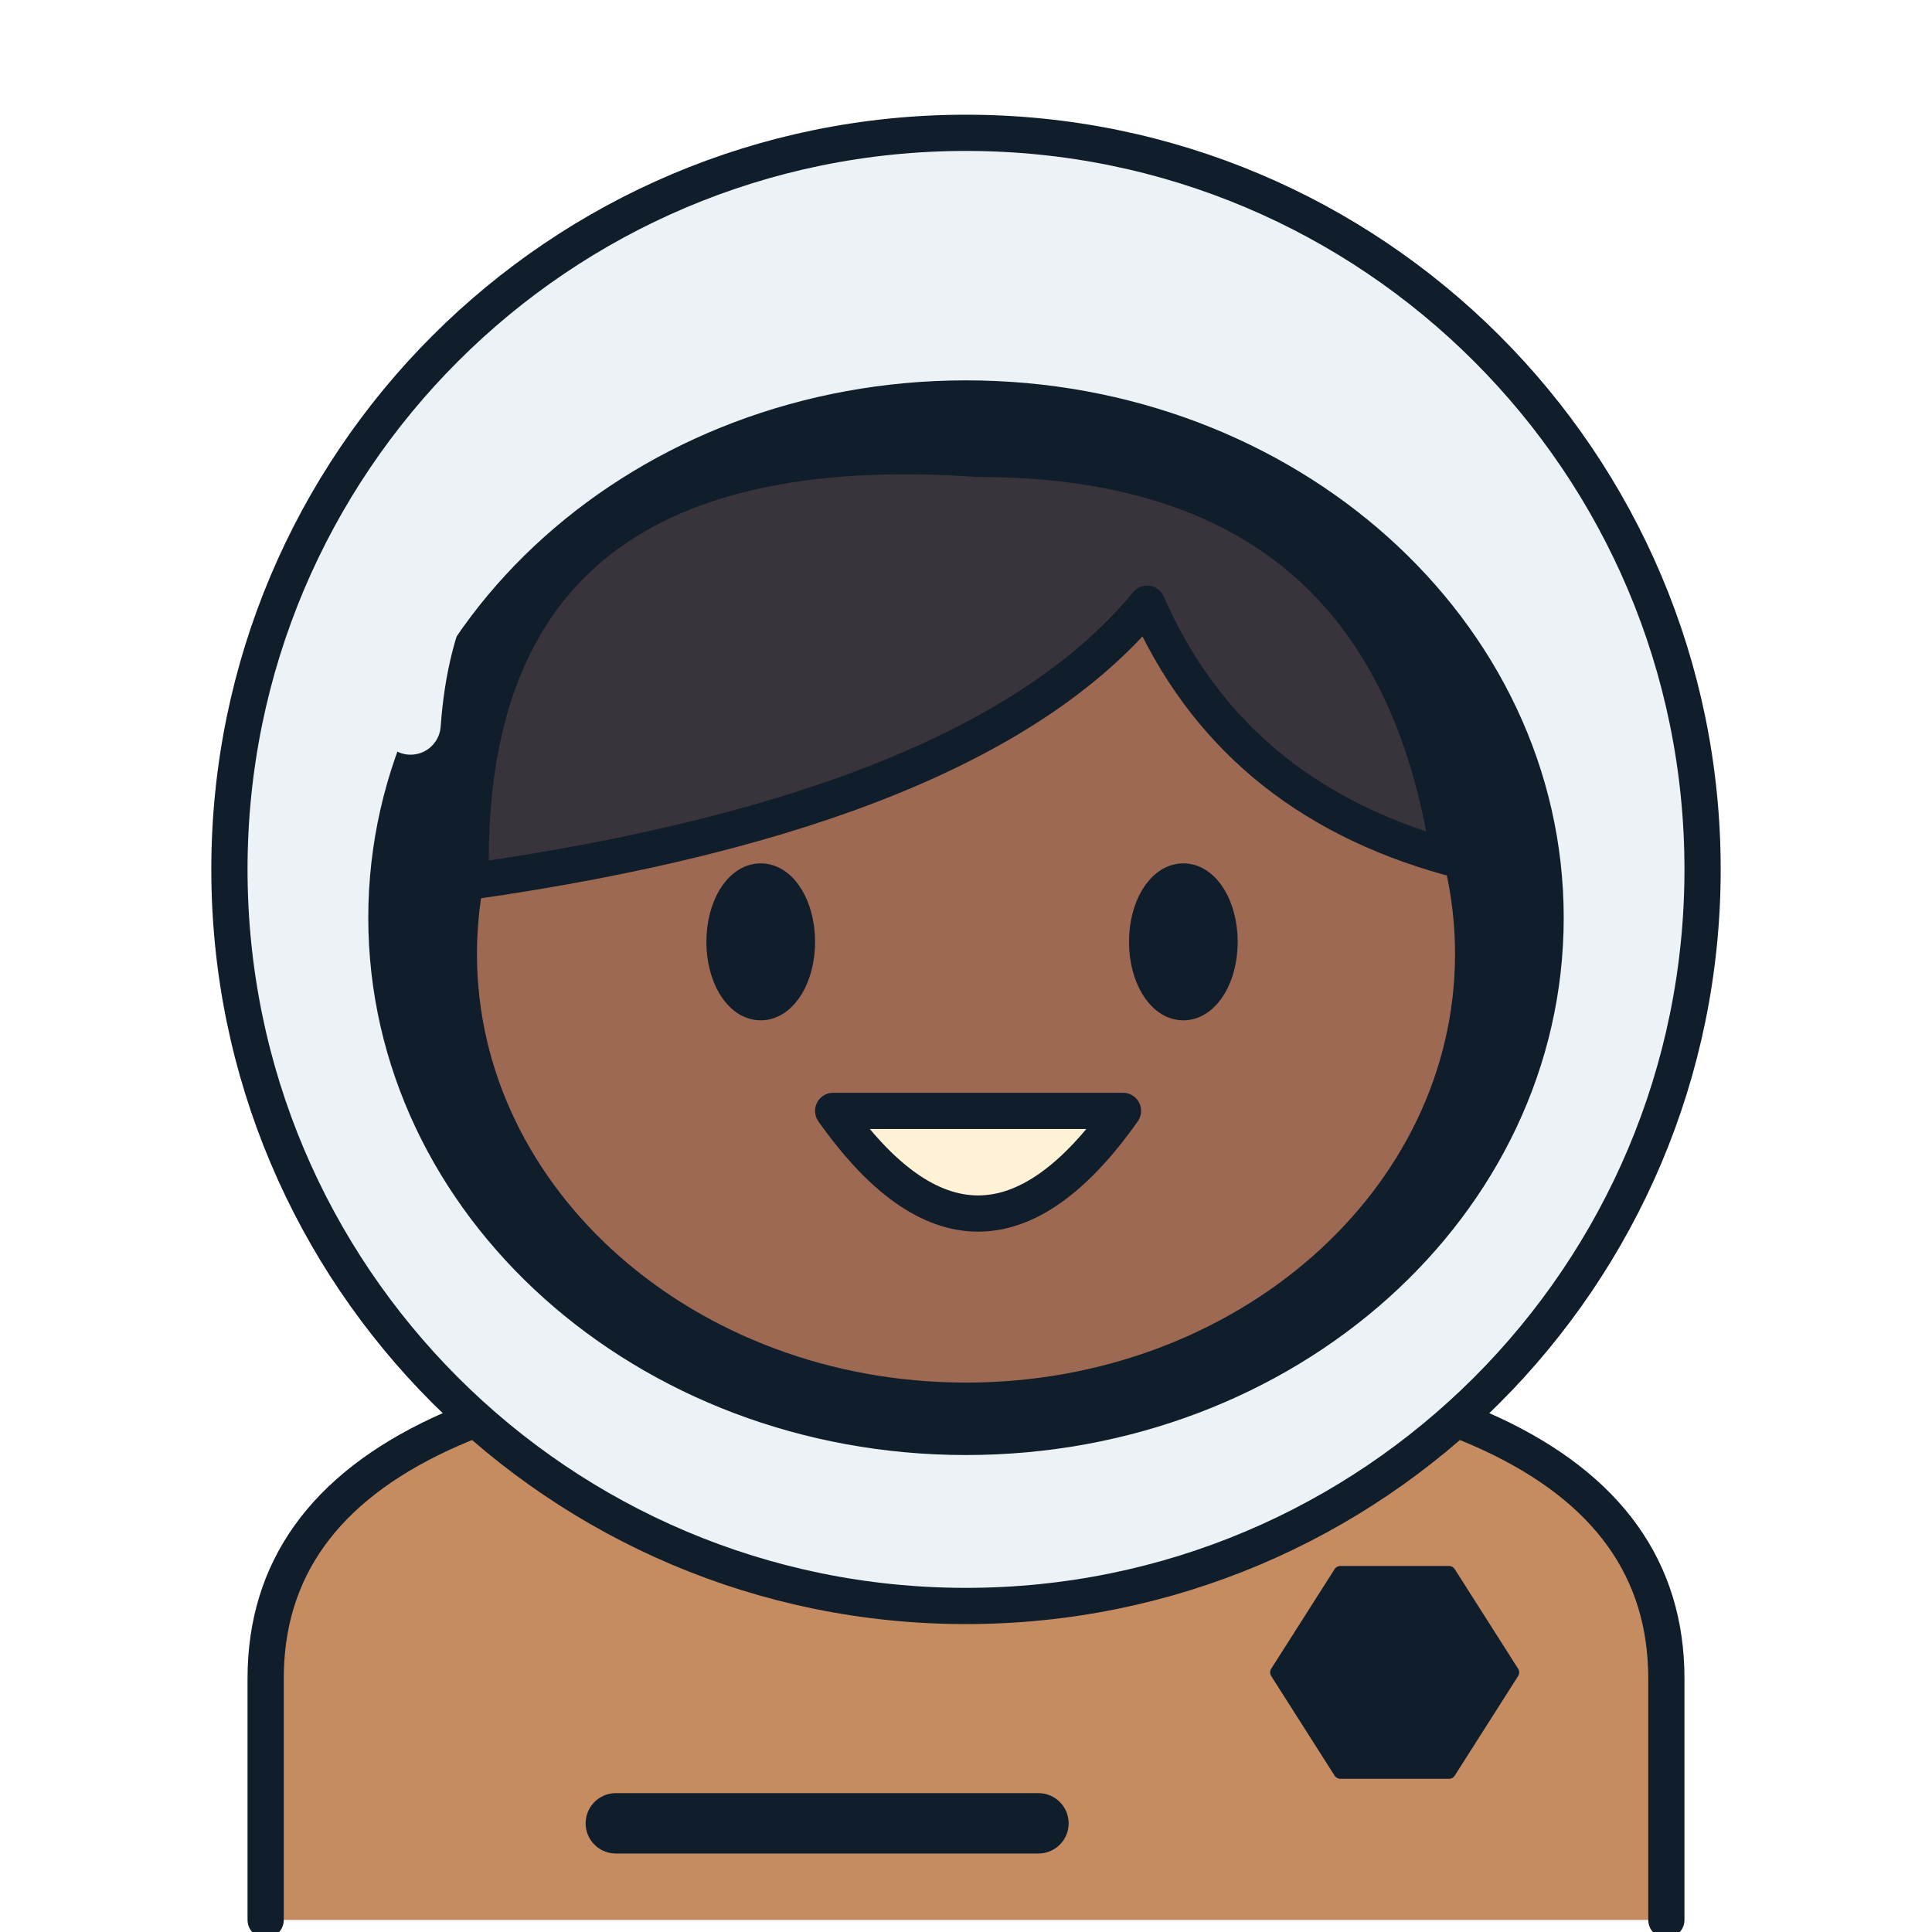
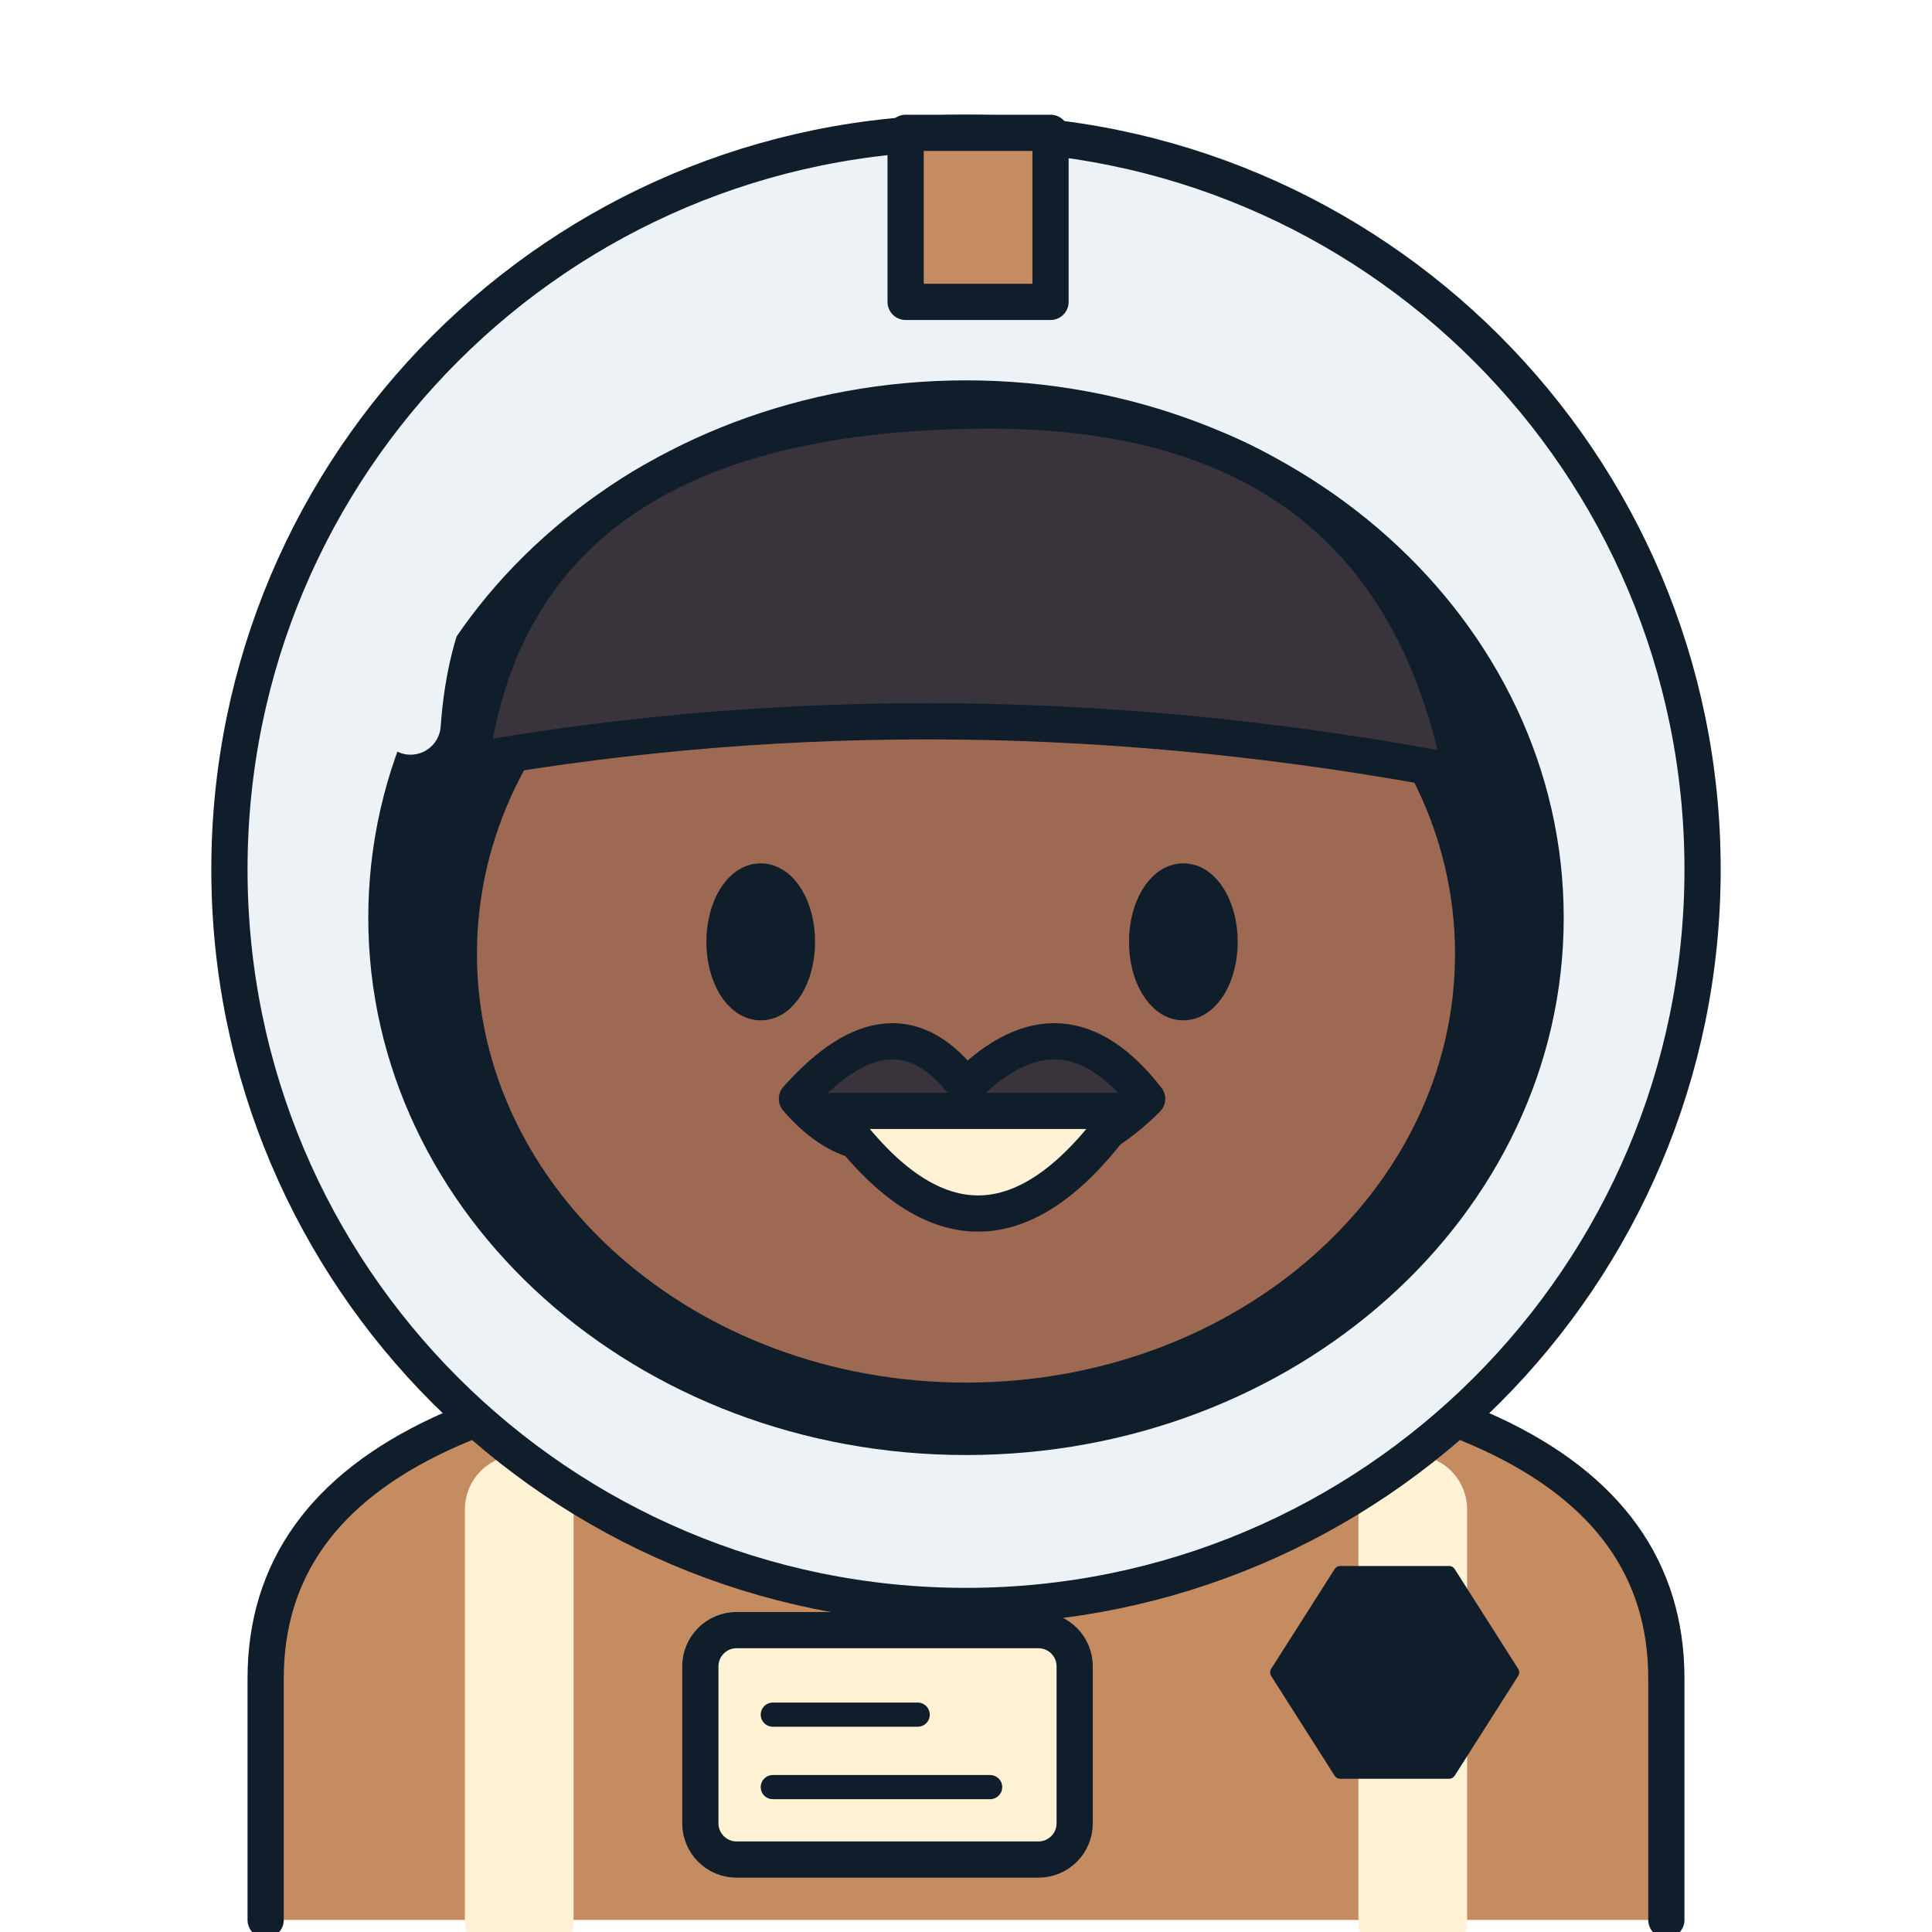
<svg xmlns="http://www.w3.org/2000/svg" viewBox="0 0 160 160">
  <g stroke="#101d2a" stroke-width="3" stroke-linecap="round" stroke-linejoin="round">
    <path d="M22 159v-20q0-27 58-27t58 27v20" fill="#c68c61" />
+     <path d="M43 125v34m74-34v34" stroke="#fff2d5" stroke-width="9" />
    <rect x="59" y="111" width="42" height="15" rx="6" fill="#101d2a" />
    <ellipse cx="80" cy="72" rx="61" ry="61" fill="#edf2f6" />
+     <path d="M75 11h12v14H75z" fill="#c68c61" />
    <ellipse cx="80" cy="76" rx="48" ry="43" fill="#101d2a" />
    <ellipse cx="80" cy="79" rx="42" ry="37" fill="#9d6952" />
-     <path d="M39 73q-1-38 42-35q34 0 39 33q-18-5-25-21q-14 17-56 23Z" fill="#39333b" />
+     <g fill="#39333b">
+       <path d="M39 63q4-29 43-29q33 0 39 30q-42-8-82-1Z" />
+       <path d="M66 91q8-9 14-1q8-8 15 1q-8 8-15 1q-8 6-14-1Z" />
+     </g>
    <path d="M34 60q1-14 10-20" stroke="#edf2f6" stroke-width="5" fill="none" />
    <ellipse cx="63" cy="78" rx="3" ry="5" fill="#101d2a" />
    <ellipse cx="98" cy="78" rx="3" ry="5" fill="#101d2a" />
    <path d="M69 92q12 17 24 0Z" fill="#fff2d5" />
    <g transform="translate(105 128) scale(.75)" fill="#101d2a" stroke-width="1.5">
      <path d="m8 3 12 0 7 11-7 11H8L1 14Z" />
    </g>
-     <path d="M51 151h35" stroke="#101d2a" stroke-width="5" />
+     <rect x="58" y="135" width="31" height="19" rx="3" fill="#fff2d5" />
+     <path d="M64 142h12m-12 6h18" stroke-width="2" />
  </g>
</svg>
